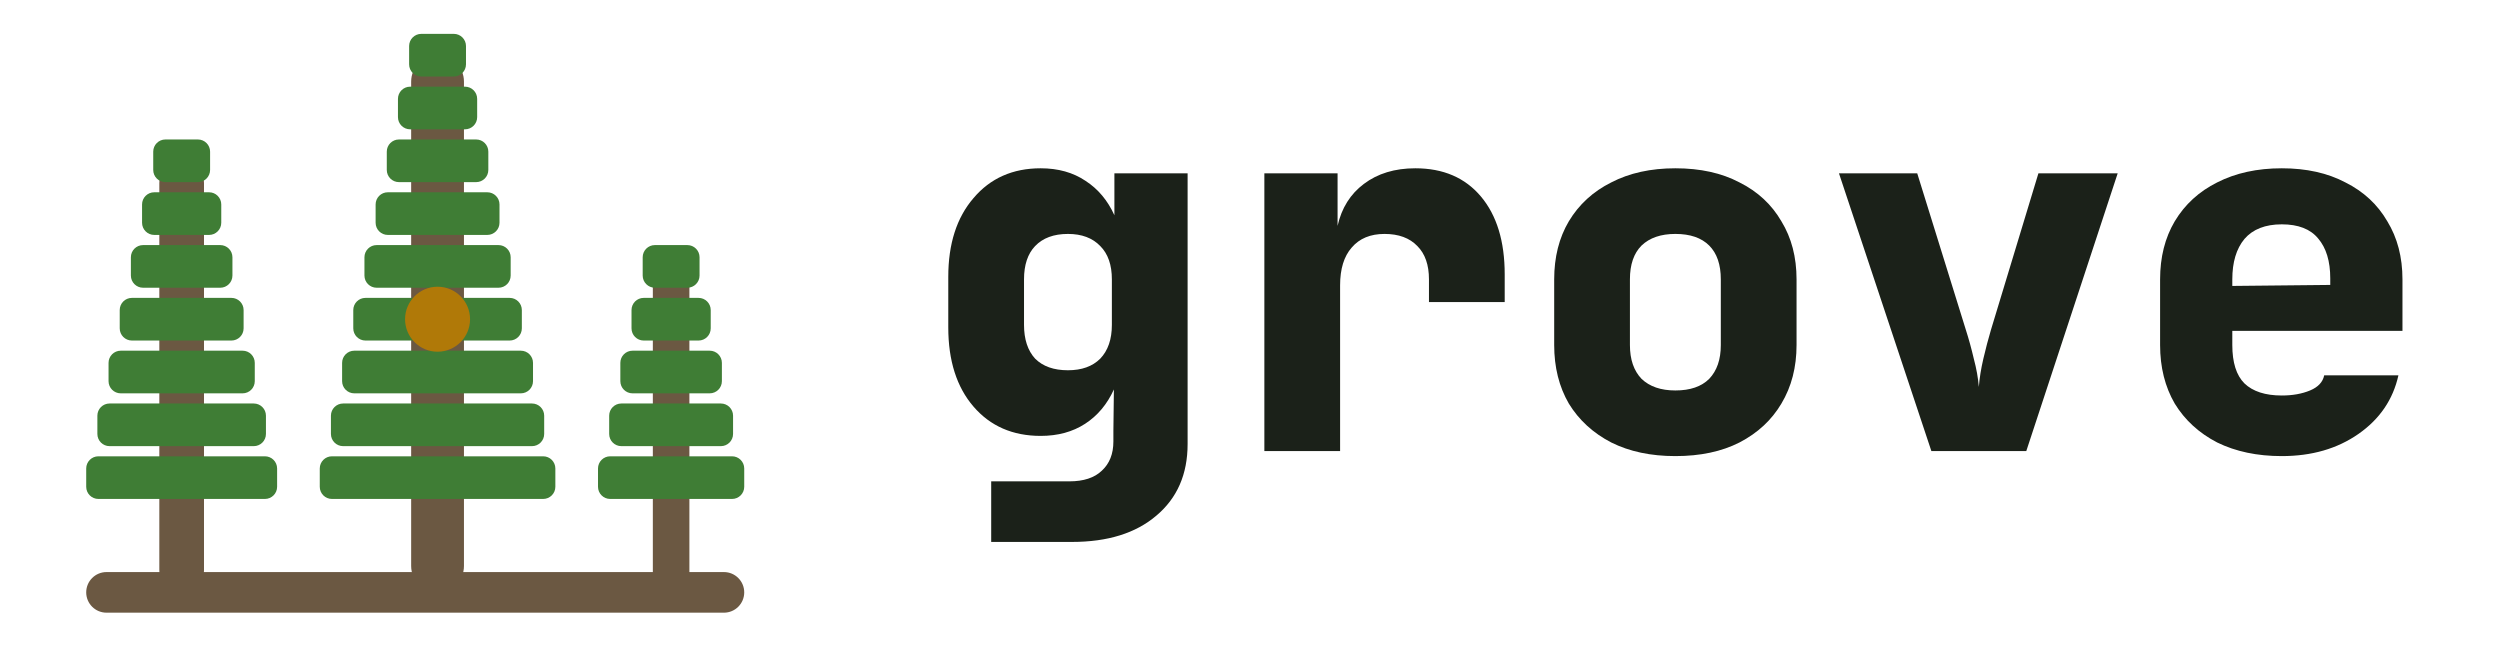
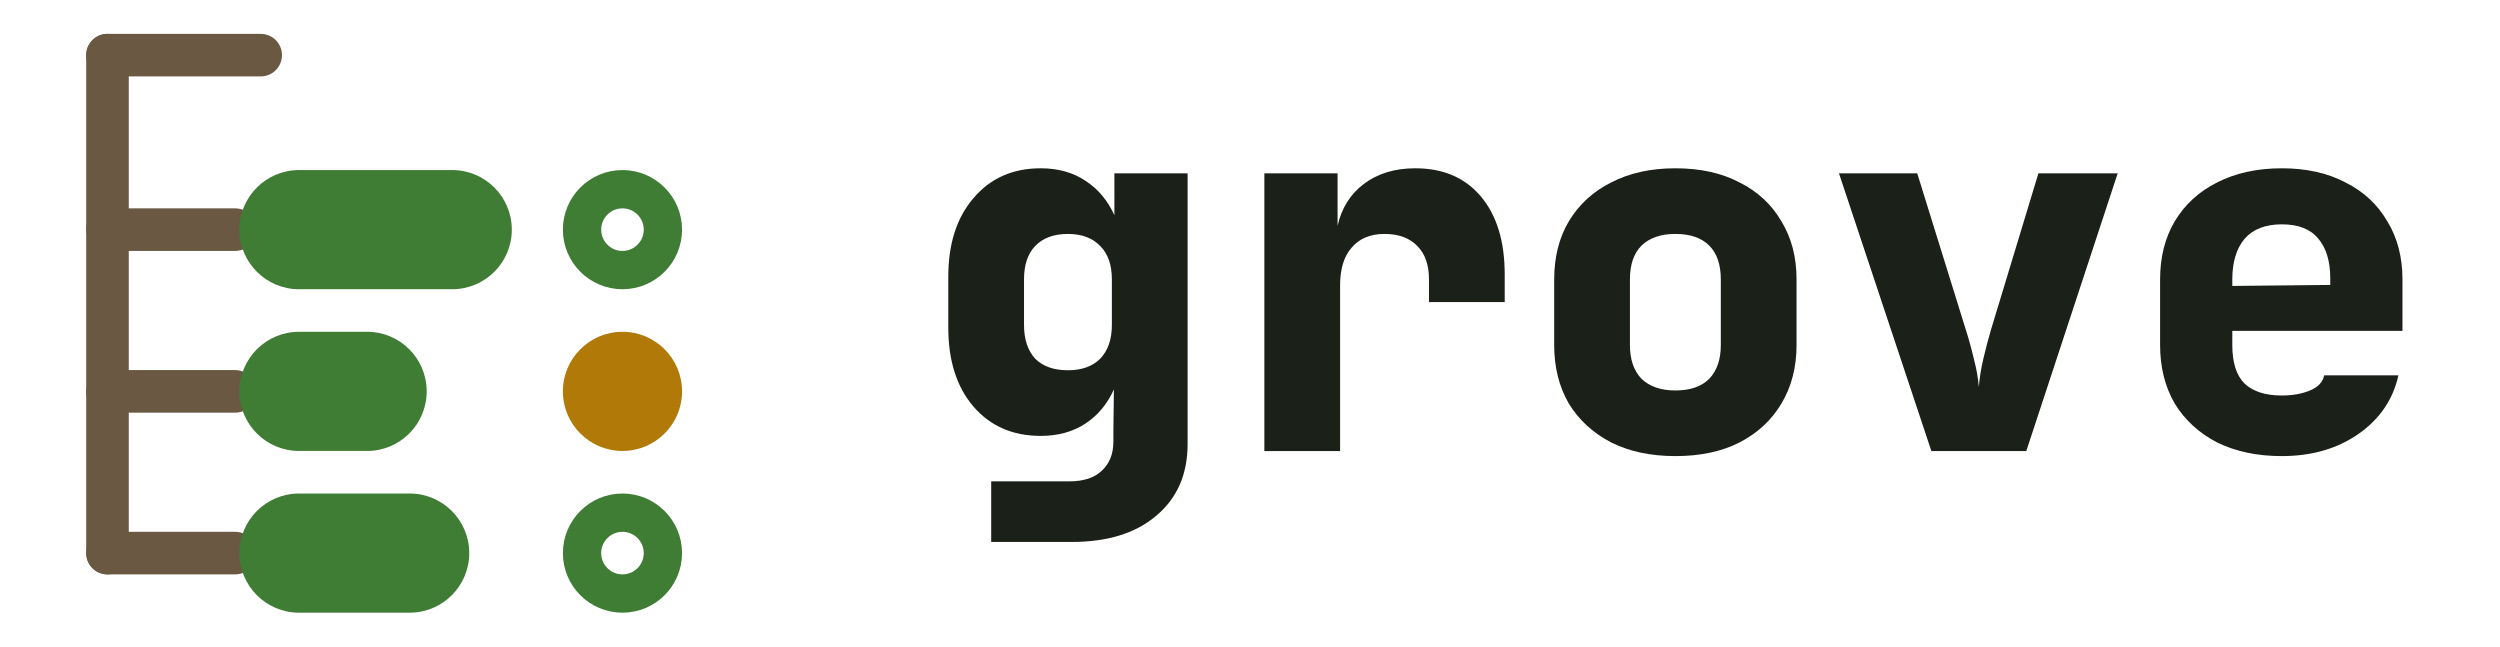
<svg xmlns="http://www.w3.org/2000/svg" viewBox="0 0 406 105" width="406" height="105" role="img" aria-label="grove">
-   <g transform="translate(10.042,-0.767) scale(0.65965)">
-     <rect x="6.00" y="142.00" width="162.00" height="10.00" rx="5.00" fill="#6B5842" />
-     <rect x="24.00" y="40.75" width="11.00" height="106.25" rx="5.50" fill="#6B5842" />
-     <rect x="86.00" y="14.75" width="13.00" height="132.25" rx="6.50" fill="#6B5842" />
-     <rect x="145.50" y="66.75" width="9.00" height="80.25" rx="4.50" fill="#6B5842" />
-     <rect x="6.00" y="113.50" width="47.00" height="10.50" rx="3.00" fill="#3F7D35" />
-     <rect x="8.75" y="100.50" width="41.50" height="10.50" rx="3.00" fill="#3F7D35" />
-     <rect x="11.50" y="87.50" width="36.00" height="10.50" rx="3.00" fill="#3F7D35" />
-     <rect x="14.25" y="74.50" width="30.50" height="10.50" rx="3.00" fill="#3F7D35" />
-     <rect x="17.00" y="61.50" width="25.00" height="10.50" rx="3.00" fill="#3F7D35" />
-     <rect x="19.75" y="48.50" width="19.50" height="10.50" rx="3.00" fill="#3F7D35" />
-     <rect x="22.50" y="35.50" width="14.00" height="10.50" rx="3.00" fill="#3F7D35" />
-     <rect x="63.50" y="113.50" width="58.00" height="10.50" rx="3.00" fill="#3F7D35" />
-     <rect x="66.25" y="100.50" width="52.50" height="10.50" rx="3.00" fill="#3F7D35" />
-     <rect x="69.00" y="87.50" width="47.00" height="10.50" rx="3.00" fill="#3F7D35" />
-     <rect x="71.75" y="74.50" width="41.50" height="10.50" rx="3.00" fill="#3F7D35" />
-     <rect x="74.50" y="61.50" width="36.00" height="10.50" rx="3.00" fill="#3F7D35" />
-     <rect x="77.25" y="48.50" width="30.50" height="10.50" rx="3.00" fill="#3F7D35" />
-     <rect x="80.00" y="35.50" width="25.00" height="10.50" rx="3.00" fill="#3F7D35" />
-     <rect x="82.75" y="22.50" width="19.50" height="10.50" rx="3.00" fill="#3F7D35" />
-     <rect x="85.50" y="9.50" width="14.00" height="10.50" rx="3.00" fill="#3F7D35" />
-     <rect x="132.00" y="113.50" width="36.00" height="10.50" rx="3.00" fill="#3F7D35" />
-     <rect x="134.75" y="100.50" width="30.50" height="10.50" rx="3.00" fill="#3F7D35" />
-     <rect x="137.50" y="87.50" width="25.00" height="10.50" rx="3.00" fill="#3F7D35" />
-     <rect x="140.25" y="74.50" width="19.50" height="10.50" rx="3.00" fill="#3F7D35" />
-     <rect x="143.00" y="61.50" width="14.00" height="10.50" rx="3.00" fill="#3F7D35" />
-     <circle cx="92.50" cy="79.75" r="8.0" fill="#B07908" />
+   <g transform="translate(2.250,-2.103) scale(0.69118)">
+     <rect x="17.00" y="11.00" width="46.00" height="10.00" rx="5.00" fill="#6B5842" />
+     <rect x="17.00" y="11.00" width="10.00" height="127.00" rx="5.00" fill="#6B5842" />
+     <rect x="17.00" y="52.00" width="40.00" height="10.00" rx="5.00" fill="#6B5842" />
+     <rect x="17.00" y="90.00" width="40.00" height="10.00" rx="5.00" fill="#6B5842" />
+     <rect x="17.00" y="128.00" width="40.00" height="10.00" rx="5.00" fill="#6B5842" />
+     <rect x="53.00" y="43.00" width="64.00" height="28.00" rx="14.00" fill="#3F7D35" />
+     <circle cx="143.0" cy="57.00" r="9.5" fill="none" stroke="#3F7D35" stroke-width="9.0" />
+     <rect x="53.00" y="81.00" width="44.00" height="28.00" rx="14.00" fill="#3F7D35" />
+     <circle cx="143.0" cy="95.00" r="14.0" fill="#B07908" />
+     <rect x="53.00" y="119.00" width="54.00" height="28.00" rx="14.00" fill="#3F7D35" />
+     <circle cx="143.0" cy="133.00" r="9.5" fill="none" stroke="#3F7D35" stroke-width="9.0" />
  </g>
  <path d="m 160.97,88.01 v -9.84 h 12.71 q 3.444,0 5.248,-1.722 1.886,-1.722 1.886,-4.756 V 69.97 l 0.082,-6.724 q -1.64,3.608 -4.674,5.576 -3.034,1.968 -7.216,1.968 -6.806,0 -10.906,-4.756 Q 154,61.278 154,53.16 v -8.2 q 0,-8.036 4.1,-12.792 4.1,-4.838 10.906,-4.838 4.264,0 7.298,2.05 3.034,1.968 4.674,5.576 V 28.15 h 11.89 v 43.952 q 0,7.38 -5.084,11.644 -5.002,4.264 -13.694,4.264 z m 12.464,-27.88 q 3.362,0 5.248,-1.886 1.886,-1.968 1.886,-5.494 v -7.38 q 0,-3.526 -1.886,-5.412 -1.886,-1.968 -5.248,-1.968 -3.444,0 -5.33,1.968 -1.804,1.886 -1.804,5.412 v 7.38 q 0,3.526 1.804,5.494 1.886,1.886 5.33,1.886 z" fill="#1B2119" />
  <path d="m 205.332,73.25 v -45.1 h 11.89 v 8.528 q 0.984,-4.346 4.264,-6.806 3.362,-2.542 8.364,-2.542 6.806,0 10.66,4.592 3.854,4.592 3.854,12.628 v 4.51 h -12.3 v -3.69 q 0,-3.526 -1.886,-5.412 -1.886,-1.968 -5.33,-1.968 -3.444,0 -5.33,2.214 -1.886,2.132 -1.886,6.15 V 73.25 Z" fill="#1B2119" />
  <path d="m 272.08,74.07 q -5.986,0 -10.414,-2.214 -4.428,-2.296 -6.888,-6.314 -2.378,-4.1 -2.378,-9.512 V 45.37 q 0,-5.412 2.378,-9.43 2.46,-4.1 6.888,-6.314 4.428,-2.296 10.414,-2.296 6.068,0 10.414,2.296 4.428,2.214 6.806,6.314 2.46,4.018 2.46,9.43 v 10.66 q 0,5.412 -2.46,9.512 -2.378,4.018 -6.806,6.314 -4.346,2.214 -10.414,2.214 z m 0,-10.66 q 3.608,0 5.494,-1.886 1.886,-1.968 1.886,-5.494 V 45.37 q 0,-3.608 -1.886,-5.494 -1.886,-1.886 -5.494,-1.886 -3.526,0 -5.494,1.886 -1.886,1.886 -1.886,5.494 v 10.66 q 0,3.526 1.886,5.494 1.968,1.886 5.494,1.886 z" fill="#1B2119" />
  <path d="m 313.654,73.25 -15.006,-45.1 h 12.71 l 7.872,25.338 q 0.738,2.296 1.312,4.756 0.656,2.46 0.82,4.592 0.164,-2.132 0.738,-4.592 0.574,-2.46 1.23,-4.674 l 7.708,-25.42 h 12.874 l -14.842,45.1 z" fill="#1B2119" />
  <path d="m 370.562,74.07 q -5.986,0 -10.496,-2.214 -4.428,-2.296 -6.888,-6.314 -2.378,-4.1 -2.378,-9.512 V 45.37 q 0,-5.412 2.378,-9.43 2.46,-4.1 6.888,-6.314 4.51,-2.296 10.496,-2.296 5.986,0 10.332,2.296 4.428,2.214 6.806,6.314 2.46,4.018 2.46,9.43 v 8.364 h -27.634 v 2.296 q 0,4.264 1.968,6.232 2.05,1.968 6.068,1.968 2.624,0 4.592,-0.82 1.968,-0.82 2.296,-2.46 h 12.054 q -1.312,5.904 -6.478,9.512 -5.166,3.608 -12.464,3.608 z m -8.036,-28.7 v 1.066 l 15.908,-0.164 v -1.066 q 0,-4.182 -1.968,-6.478 -1.886,-2.296 -5.904,-2.296 -4.018,0 -6.068,2.378 -1.968,2.378 -1.968,6.56 z" fill="#1B2119" />
</svg>
